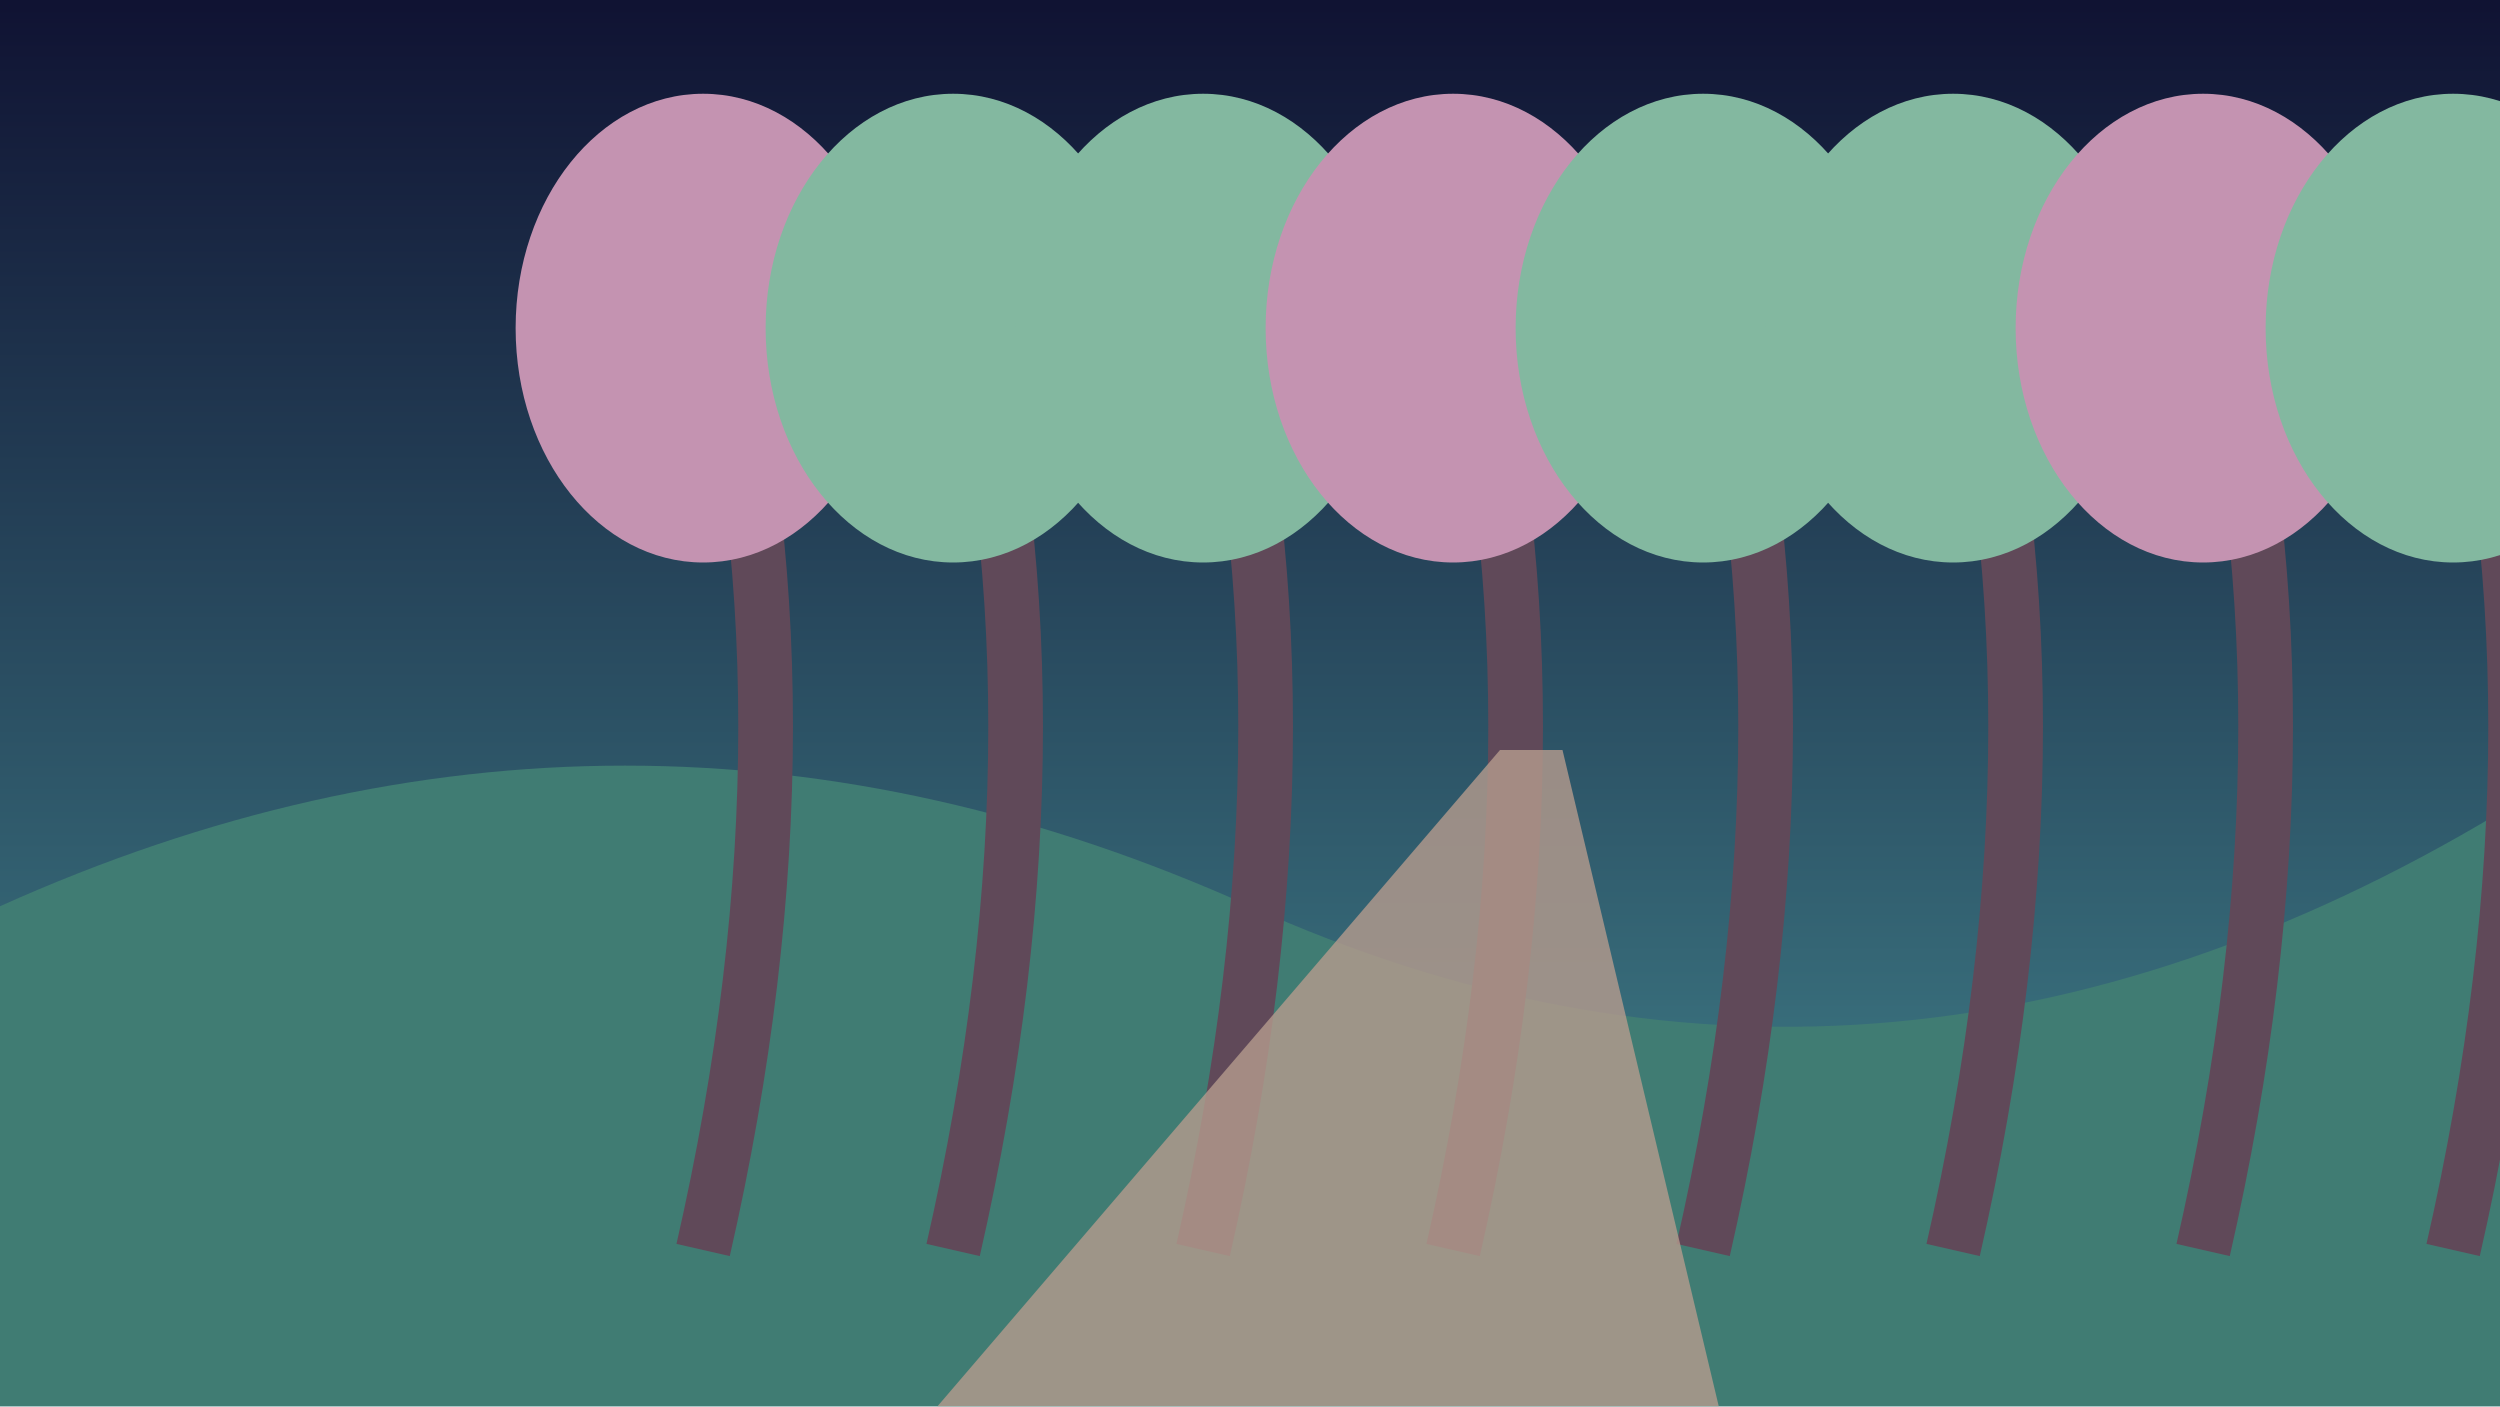
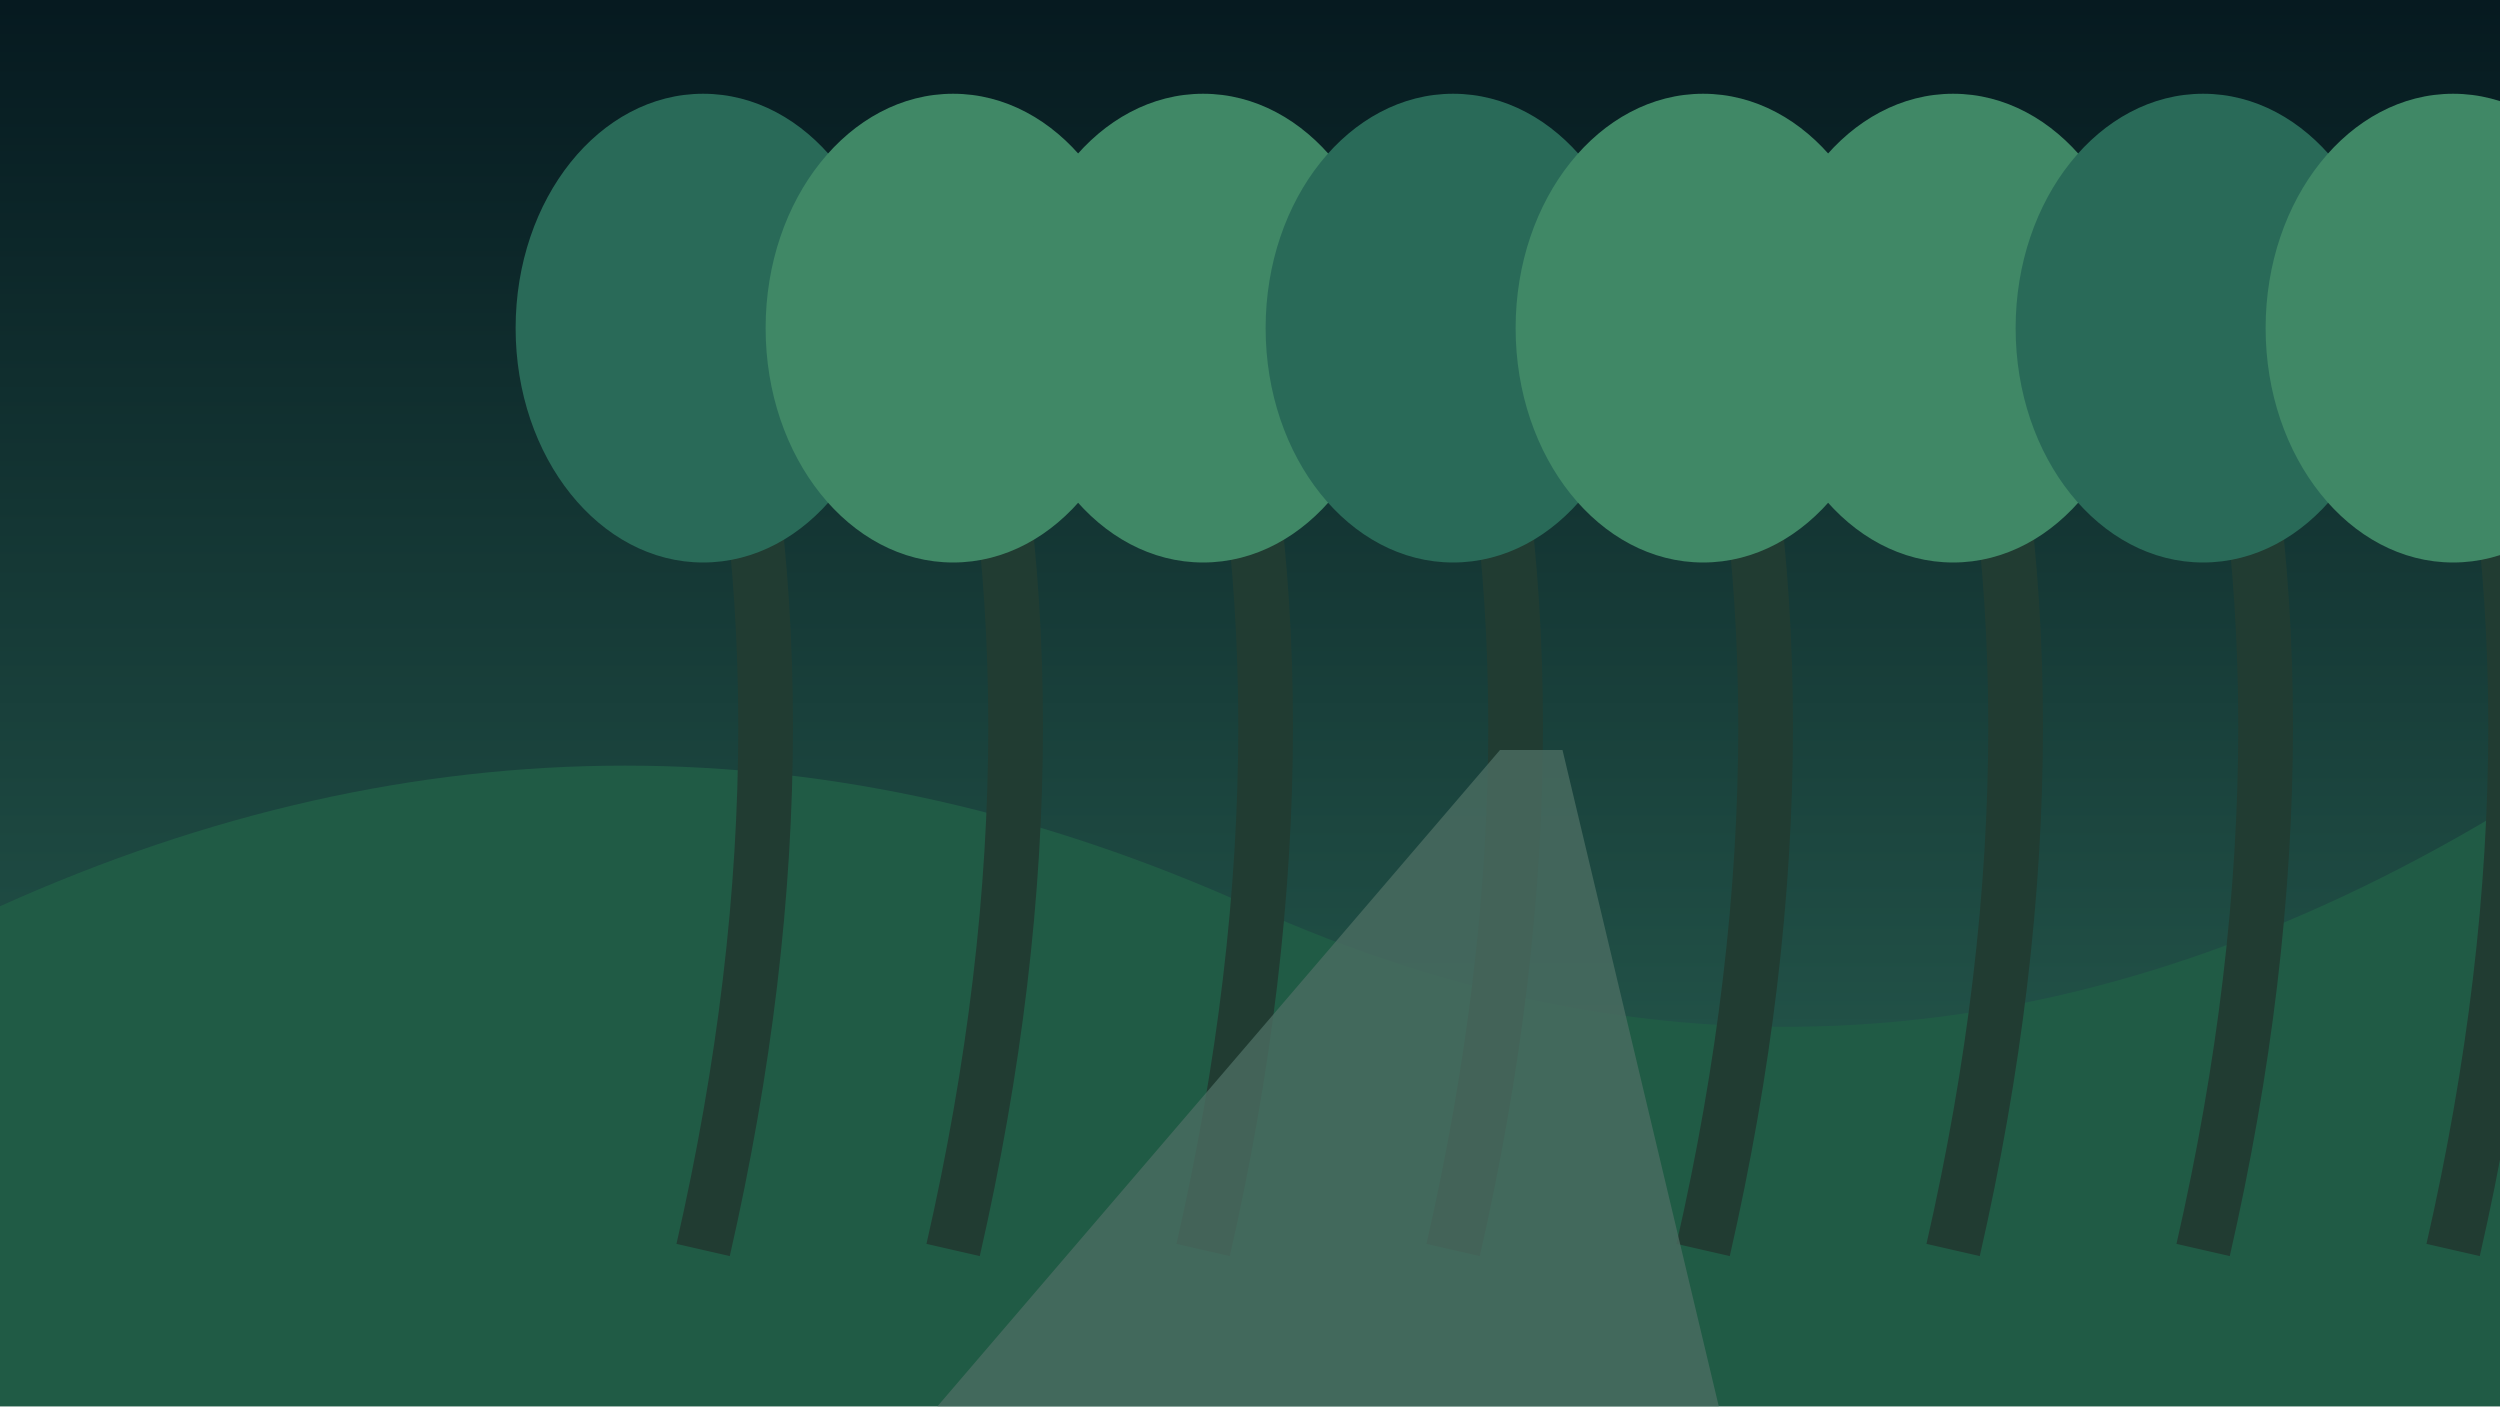
<svg xmlns="http://www.w3.org/2000/svg" viewBox="0 0 1600 900">
  <defs>
    <linearGradient id="sky" x2="0" y2="1">
-       <stop stop-color="#101333" />
-       <stop offset="1" stop-color="#468d94" />
+       <stop stop-color="#061a20" />
+       <stop offset="1" stop-color="#2b6555" />
    </linearGradient>
  </defs>
  <rect width="1600" height="900" fill="url(#sky)" />
-   <circle cx="1260" cy="150" r="70" fill="#ffe4b1" />
-   <path d="M0 580 Q400 400 800 580T1600 520V900H0Z" fill="#407c73" />
-   <path d="M450 800 Q530 450 450 160" fill="none" stroke="#604959" stroke-width="35" />
-   <ellipse cx="450" cy="210" rx="120" ry="150" fill="#c493b1" />
-   <path d="M610 800 Q690 450 610 160" fill="none" stroke="#604959" stroke-width="35" />
-   <ellipse cx="610" cy="210" rx="120" ry="150" fill="#83b8a0" />
-   <path d="M770 800 Q850 450 770 160" fill="none" stroke="#604959" stroke-width="35" />
-   <ellipse cx="770" cy="210" rx="120" ry="150" fill="#83b8a0" />
-   <path d="M930 800 Q1010 450 930 160" fill="none" stroke="#604959" stroke-width="35" />
-   <ellipse cx="930" cy="210" rx="120" ry="150" fill="#c493b1" />
-   <path d="M1090 800 Q1170 450 1090 160" fill="none" stroke="#604959" stroke-width="35" />
-   <ellipse cx="1090" cy="210" rx="120" ry="150" fill="#83b8a0" />
-   <path d="M1250 800 Q1330 450 1250 160" fill="none" stroke="#604959" stroke-width="35" />
-   <ellipse cx="1250" cy="210" rx="120" ry="150" fill="#83b8a0" />
-   <path d="M1410 800 Q1490 450 1410 160" fill="none" stroke="#604959" stroke-width="35" />
-   <ellipse cx="1410" cy="210" rx="120" ry="150" fill="#c493b1" />
-   <path d="M1570 800 Q1650 450 1570 160" fill="none" stroke="#604959" stroke-width="35" />
-   <ellipse cx="1570" cy="210" rx="120" ry="150" fill="#83b8a0" />
-   <path d="M600 900L960 480H1000L1100 900Z" fill="#b59b8d" opacity=".8" />
+   <circle cx="1260" cy="150" r="70" fill="#c7e7d8" />
+   <path d="M0 580 Q400 400 800 580T1600 520V900H0Z" fill="#205b45" />
+   <path d="M450 800 Q530 450 450 160" fill="none" stroke="#213c32" stroke-width="35" />
+   <ellipse cx="450" cy="210" rx="120" ry="150" fill="#296a58" />
+   <path d="M610 800 Q690 450 610 160" fill="none" stroke="#213c32" stroke-width="35" />
+   <ellipse cx="610" cy="210" rx="120" ry="150" fill="#408866" />
+   <path d="M770 800 Q850 450 770 160" fill="none" stroke="#213c32" stroke-width="35" />
+   <ellipse cx="770" cy="210" rx="120" ry="150" fill="#408866" />
+   <path d="M930 800 Q1010 450 930 160" fill="none" stroke="#213c32" stroke-width="35" />
+   <ellipse cx="930" cy="210" rx="120" ry="150" fill="#296a58" />
+   <path d="M1090 800 Q1170 450 1090 160" fill="none" stroke="#213c32" stroke-width="35" />
+   <ellipse cx="1090" cy="210" rx="120" ry="150" fill="#408866" />
+   <path d="M1250 800 Q1330 450 1250 160" fill="none" stroke="#213c32" stroke-width="35" />
+   <ellipse cx="1250" cy="210" rx="120" ry="150" fill="#408866" />
+   <path d="M1410 800 Q1490 450 1410 160" fill="none" stroke="#213c32" stroke-width="35" />
+   <ellipse cx="1410" cy="210" rx="120" ry="150" fill="#296a58" />
+   <path d="M1570 800 Q1650 450 1570 160" fill="none" stroke="#213c32" stroke-width="35" />
+   <ellipse cx="1570" cy="210" rx="120" ry="150" fill="#408866" />
+   <path d="M600 900L960 480H1000L1100 900Z" fill="#4b6d62" opacity=".8" />
</svg>
